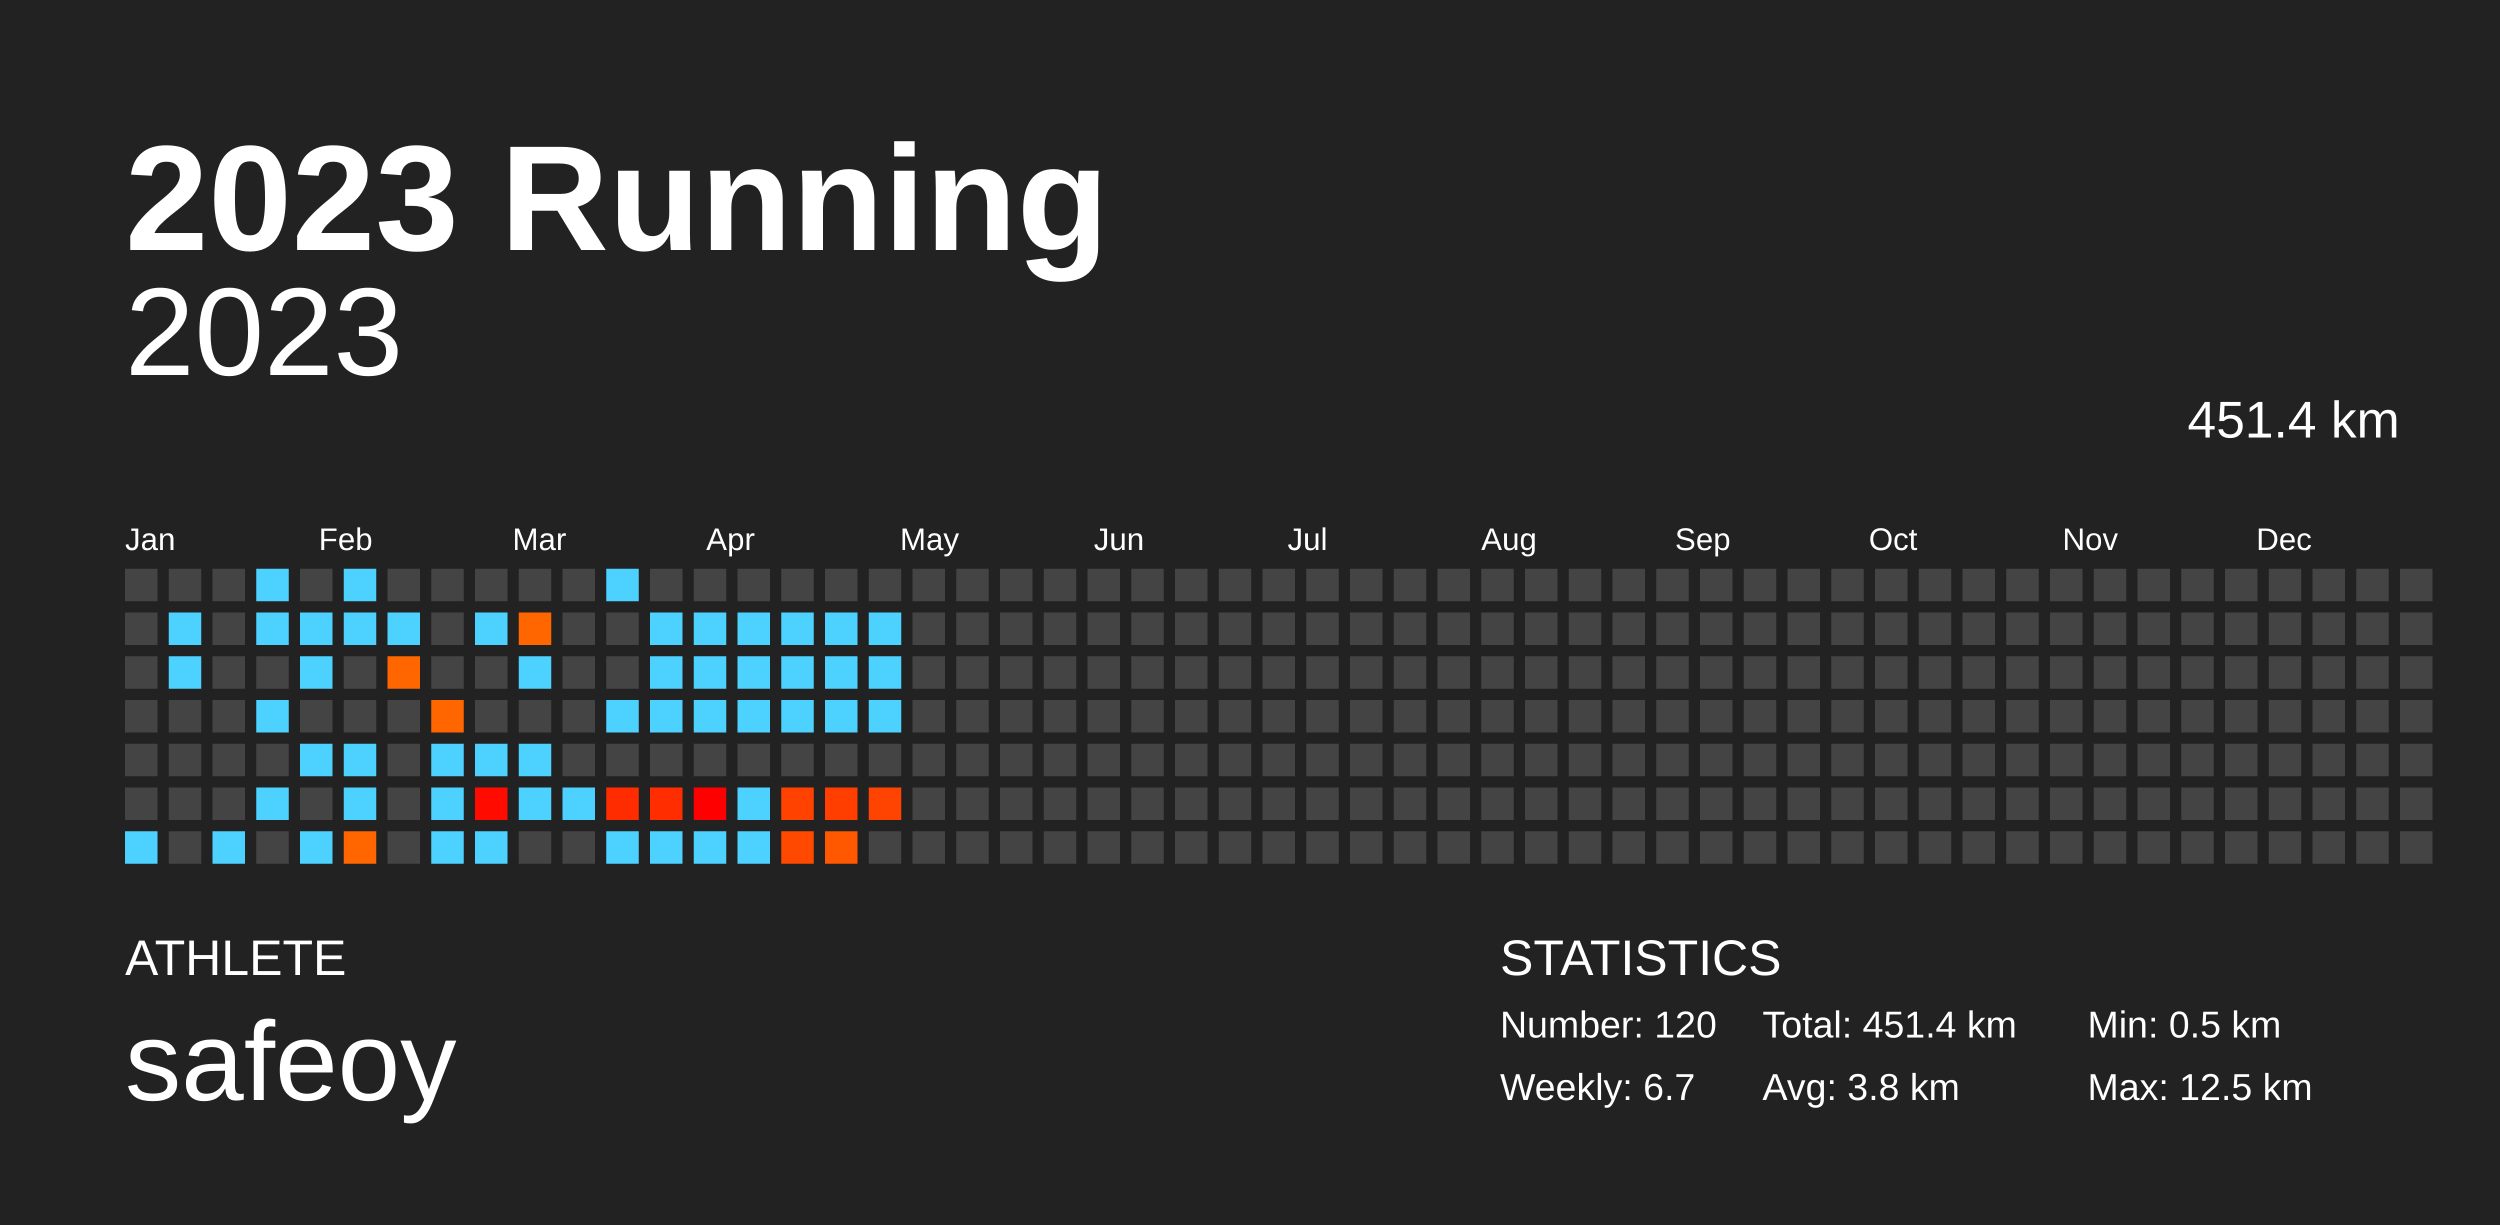
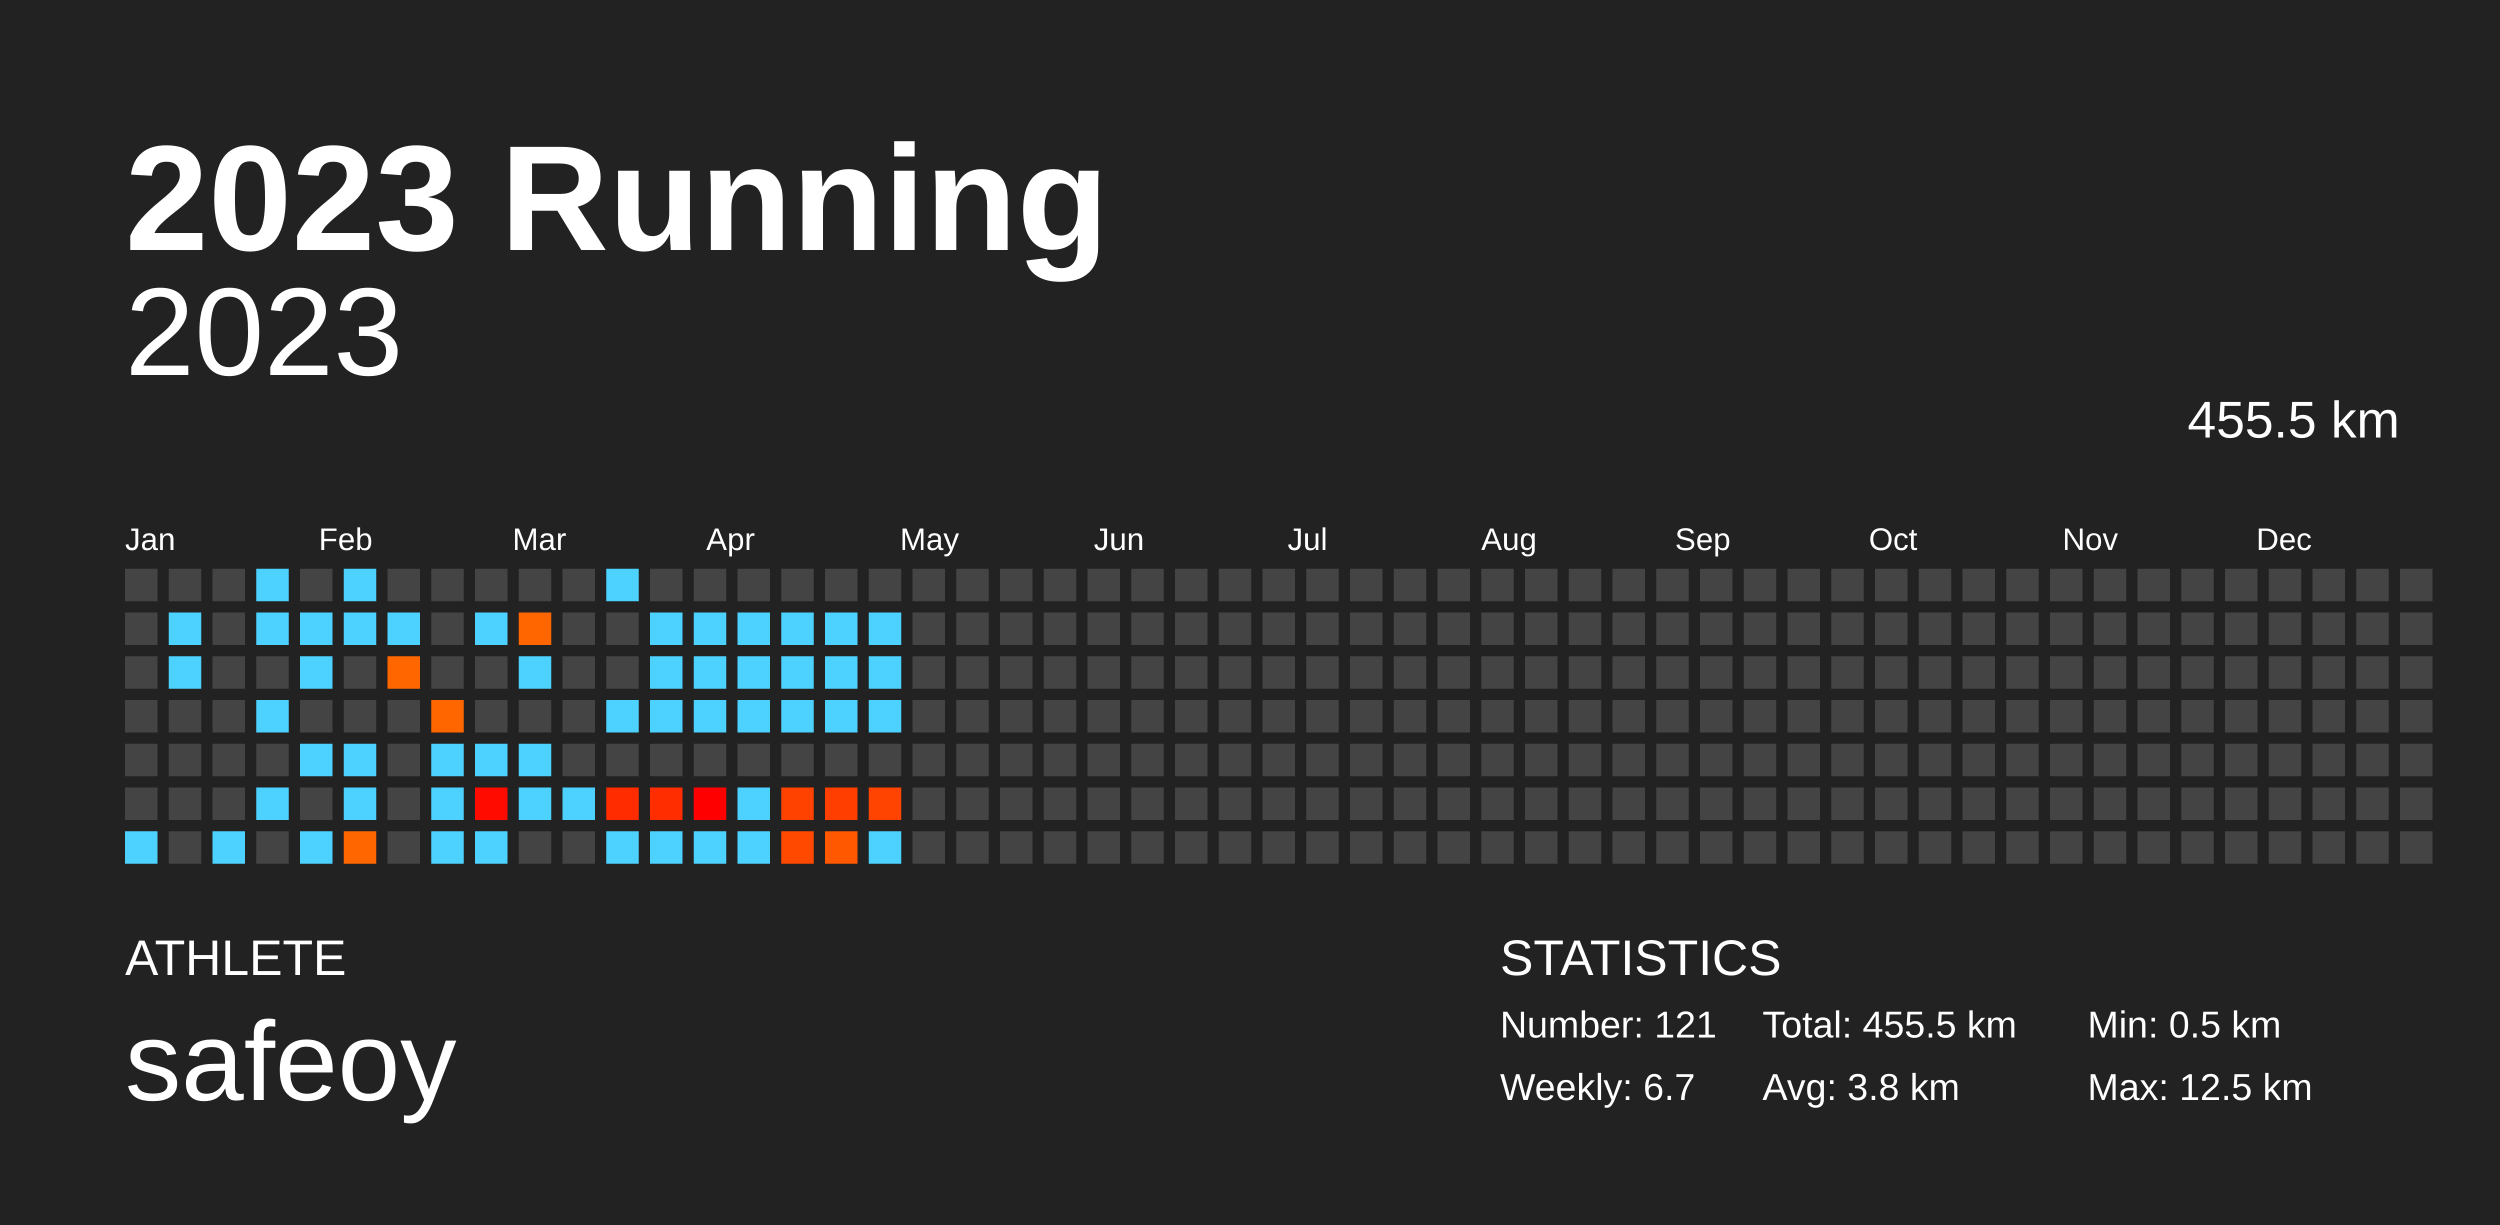
<svg xmlns="http://www.w3.org/2000/svg" baseProfile="full" height="98mm" version="1.1" viewBox="0,0,200,98" width="200mm">
  <defs />
  <rect fill="#222222" height="98" width="200" x="0" y="0" />
  <text fill="#FFFFFF" style="font-size:12px; font-family:Arial; font-weight:bold;" x="10" y="20">2023 Running</text>
  <text fill="#FFFFFF" style="font-size:4px; font-family:Arial" x="10" y="78">ATHLETE</text>
  <text fill="#FFFFFF" style="font-size:9px; font-family:Arial" x="10" y="88">safeoy</text>
  <text fill="#FFFFFF" style="font-size:4px; font-family:Arial" x="120" y="78">STATISTICS</text>
-   <text fill="#FFFFFF" style="font-size:3px; font-family:Arial" x="120" y="83">Number: 120</text>
+   <text fill="#FFFFFF" style="font-size:3px; font-family:Arial" x="120" y="83">Number: 121</text>
  <text fill="#FFFFFF" style="font-size:3px; font-family:Arial" x="120" y="88">Weekly: 6.7</text>
-   <text fill="#FFFFFF" style="font-size:3px; font-family:Arial" x="141" y="83">Total: 451.4 km</text>
+   <text fill="#FFFFFF" style="font-size:3px; font-family:Arial" x="141" y="83">Total: 455.5 km</text>
  <text fill="#FFFFFF" style="font-size:3px; font-family:Arial" x="141" y="88">Avg: 3.8 km</text>
  <text fill="#FFFFFF" style="font-size:3px; font-family:Arial" x="167" y="83">Min: 0.5 km</text>
  <text fill="#FFFFFF" style="font-size:3px; font-family:Arial" x="167" y="88">Max: 12.5 km</text>
  <text alignment-baseline="hanging" fill="#FFFFFF" style="font-size:10.0px; font-family:Arial;" x="10" y="30">2023</text>
-   <text alignment-baseline="hanging" fill="#FFFFFF" style="font-size:4.125px; font-family:Arial;" x="175" y="35">451.4 km</text>
+   <text alignment-baseline="hanging" fill="#FFFFFF" style="font-size:4.125px; font-family:Arial;" x="175" y="35">455.5 km</text>
  <text fill="#FFFFFF" style="font-size:2.5px; font-family:Arial" x="10.0" y="44">Jan</text>
  <text fill="#FFFFFF" style="font-size:2.5px; font-family:Arial" x="25.5" y="44">Feb</text>
  <text fill="#FFFFFF" style="font-size:2.5px; font-family:Arial" x="41.0" y="44">Mar</text>
  <text fill="#FFFFFF" style="font-size:2.5px; font-family:Arial" x="56.5" y="44">Apr</text>
  <text fill="#FFFFFF" style="font-size:2.5px; font-family:Arial" x="72.0" y="44">May</text>
  <text fill="#FFFFFF" style="font-size:2.5px; font-family:Arial" x="87.5" y="44">Jun</text>
  <text fill="#FFFFFF" style="font-size:2.5px; font-family:Arial" x="103.0" y="44">Jul</text>
  <text fill="#FFFFFF" style="font-size:2.5px; font-family:Arial" x="118.5" y="44">Aug</text>
  <text fill="#FFFFFF" style="font-size:2.5px; font-family:Arial" x="134.0" y="44">Sep</text>
  <text fill="#FFFFFF" style="font-size:2.5px; font-family:Arial" x="149.5" y="44">Oct</text>
  <text fill="#FFFFFF" style="font-size:2.5px; font-family:Arial" x="165.0" y="44">Nov</text>
  <text fill="#FFFFFF" style="font-size:2.5px; font-family:Arial" x="180.5" y="44">Dec</text>
  <rect fill="#444444" height="2.6" width="2.6" x="10.0" y="45.5" />
  <rect fill="#444444" height="2.6" width="2.6" x="10.0" y="49.0" />
  <rect fill="#444444" height="2.6" width="2.6" x="10.0" y="52.5" />
  <rect fill="#444444" height="2.6" width="2.6" x="10.0" y="56.0" />
  <rect fill="#444444" height="2.6" width="2.6" x="10.0" y="59.5" />
  <rect fill="#444444" height="2.6" width="2.6" x="10.0" y="63.0" />
  <rect fill="#4dd2ff" height="2.6" width="2.6" x="10.0" y="66.5" />
  <rect fill="#444444" height="2.6" width="2.6" x="13.5" y="45.5" />
  <rect fill="#4dd2ff" height="2.6" width="2.6" x="13.5" y="49.0" />
  <rect fill="#4dd2ff" height="2.6" width="2.6" x="13.5" y="52.5" />
  <rect fill="#444444" height="2.6" width="2.6" x="13.5" y="56.0" />
  <rect fill="#444444" height="2.6" width="2.6" x="13.5" y="59.5" />
  <rect fill="#444444" height="2.6" width="2.6" x="13.5" y="63.0" />
  <rect fill="#444444" height="2.6" width="2.6" x="13.5" y="66.5" />
  <rect fill="#444444" height="2.6" width="2.6" x="17.0" y="45.5" />
  <rect fill="#444444" height="2.6" width="2.6" x="17.0" y="49.0" />
  <rect fill="#444444" height="2.6" width="2.6" x="17.0" y="52.5" />
  <rect fill="#444444" height="2.6" width="2.6" x="17.0" y="56.0" />
  <rect fill="#444444" height="2.6" width="2.6" x="17.0" y="59.5" />
  <rect fill="#444444" height="2.6" width="2.6" x="17.0" y="63.0" />
  <rect fill="#4dd2ff" height="2.6" width="2.6" x="17.0" y="66.5" />
  <rect fill="#4dd2ff" height="2.6" width="2.6" x="20.5" y="45.5" />
  <rect fill="#4dd2ff" height="2.6" width="2.6" x="20.5" y="49.0" />
  <rect fill="#444444" height="2.6" width="2.6" x="20.5" y="52.5" />
  <rect fill="#4dd2ff" height="2.6" width="2.6" x="20.5" y="56.0" />
  <rect fill="#444444" height="2.6" width="2.6" x="20.5" y="59.5" />
  <rect fill="#4dd2ff" height="2.6" width="2.6" x="20.5" y="63.0" />
  <rect fill="#444444" height="2.6" width="2.6" x="20.5" y="66.5" />
  <rect fill="#444444" height="2.6" width="2.6" x="24.0" y="45.5" />
  <rect fill="#4dd2ff" height="2.6" width="2.6" x="24.0" y="49.0" />
  <rect fill="#4dd2ff" height="2.6" width="2.6" x="24.0" y="52.5" />
  <rect fill="#444444" height="2.6" width="2.6" x="24.0" y="56.0" />
  <rect fill="#4dd2ff" height="2.6" width="2.6" x="24.0" y="59.5" />
  <rect fill="#444444" height="2.6" width="2.6" x="24.0" y="63.0" />
  <rect fill="#4dd2ff" height="2.6" width="2.6" x="24.0" y="66.5" />
  <rect fill="#4dd2ff" height="2.6" width="2.6" x="27.5" y="45.5" />
  <rect fill="#4dd2ff" height="2.6" width="2.6" x="27.5" y="49.0" />
  <rect fill="#444444" height="2.6" width="2.6" x="27.5" y="52.5" />
  <rect fill="#444444" height="2.6" width="2.6" x="27.5" y="56.0" />
  <rect fill="#4dd2ff" height="2.6" width="2.6" x="27.5" y="59.5" />
  <rect fill="#4dd2ff" height="2.6" width="2.6" x="27.5" y="63.0" />
  <rect fill="#ff6600" height="2.6" width="2.6" x="27.5" y="66.5" />
  <rect fill="#444444" height="2.6" width="2.6" x="31.0" y="45.5" />
  <rect fill="#4dd2ff" height="2.6" width="2.6" x="31.0" y="49.0" />
  <rect fill="#ff6600" height="2.6" width="2.6" x="31.0" y="52.5" />
  <rect fill="#444444" height="2.6" width="2.6" x="31.0" y="56.0" />
  <rect fill="#444444" height="2.6" width="2.6" x="31.0" y="59.5" />
  <rect fill="#444444" height="2.6" width="2.6" x="31.0" y="63.0" />
  <rect fill="#444444" height="2.6" width="2.6" x="31.0" y="66.5" />
  <rect fill="#444444" height="2.6" width="2.6" x="34.5" y="45.5" />
  <rect fill="#444444" height="2.6" width="2.6" x="34.5" y="49.0" />
  <rect fill="#444444" height="2.6" width="2.6" x="34.5" y="52.5" />
  <rect fill="#ff6600" height="2.6" width="2.6" x="34.5" y="56.0" />
  <rect fill="#4dd2ff" height="2.6" width="2.6" x="34.5" y="59.5" />
  <rect fill="#4dd2ff" height="2.6" width="2.6" x="34.5" y="63.0" />
  <rect fill="#4dd2ff" height="2.6" width="2.6" x="34.5" y="66.5" />
  <rect fill="#444444" height="2.6" width="2.6" x="38.0" y="45.5" />
  <rect fill="#4dd2ff" height="2.6" width="2.6" x="38.0" y="49.0" />
  <rect fill="#444444" height="2.6" width="2.6" x="38.0" y="52.5" />
  <rect fill="#444444" height="2.6" width="2.6" x="38.0" y="56.0" />
  <rect fill="#4dd2ff" height="2.6" width="2.6" x="38.0" y="59.5" />
  <rect fill="#ff0b00" height="2.6" width="2.6" x="38.0" y="63.0" />
  <rect fill="#4dd2ff" height="2.6" width="2.6" x="38.0" y="66.5" />
  <rect fill="#444444" height="2.6" width="2.6" x="41.5" y="45.5" />
  <rect fill="#ff6600" height="2.6" width="2.6" x="41.5" y="49.0" />
  <rect fill="#4dd2ff" height="2.6" width="2.6" x="41.5" y="52.5" />
  <rect fill="#444444" height="2.6" width="2.6" x="41.5" y="56.0" />
  <rect fill="#4dd2ff" height="2.6" width="2.6" x="41.5" y="59.5" />
  <rect fill="#4dd2ff" height="2.6" width="2.6" x="41.5" y="63.0" />
  <rect fill="#444444" height="2.6" width="2.6" x="41.5" y="66.5" />
  <rect fill="#444444" height="2.6" width="2.6" x="45.0" y="45.5" />
  <rect fill="#444444" height="2.6" width="2.6" x="45.0" y="49.0" />
  <rect fill="#444444" height="2.6" width="2.6" x="45.0" y="52.5" />
  <rect fill="#444444" height="2.6" width="2.6" x="45.0" y="56.0" />
  <rect fill="#444444" height="2.6" width="2.6" x="45.0" y="59.5" />
  <rect fill="#4dd2ff" height="2.6" width="2.6" x="45.0" y="63.0" />
  <rect fill="#444444" height="2.6" width="2.6" x="45.0" y="66.5" />
  <rect fill="#4dd2ff" height="2.6" width="2.6" x="48.5" y="45.5" />
  <rect fill="#444444" height="2.6" width="2.6" x="48.5" y="49.0" />
  <rect fill="#444444" height="2.6" width="2.6" x="48.5" y="52.5" />
  <rect fill="#4dd2ff" height="2.6" width="2.6" x="48.5" y="56.0" />
  <rect fill="#444444" height="2.6" width="2.6" x="48.5" y="59.5" />
  <rect fill="#ff2c00" height="2.6" width="2.6" x="48.5" y="63.0" />
  <rect fill="#4dd2ff" height="2.6" width="2.6" x="48.5" y="66.5" />
  <rect fill="#444444" height="2.6" width="2.6" x="52.0" y="45.5" />
  <rect fill="#4dd2ff" height="2.6" width="2.6" x="52.0" y="49.0" />
  <rect fill="#4dd2ff" height="2.6" width="2.6" x="52.0" y="52.5" />
  <rect fill="#4dd2ff" height="2.6" width="2.6" x="52.0" y="56.0" />
  <rect fill="#444444" height="2.6" width="2.6" x="52.0" y="59.5" />
  <rect fill="#ff2d00" height="2.6" width="2.6" x="52.0" y="63.0" />
  <rect fill="#4dd2ff" height="2.6" width="2.6" x="52.0" y="66.5" />
  <rect fill="#444444" height="2.6" width="2.6" x="55.5" y="45.5" />
  <rect fill="#4dd2ff" height="2.6" width="2.6" x="55.5" y="49.0" />
  <rect fill="#4dd2ff" height="2.6" width="2.6" x="55.5" y="52.5" />
  <rect fill="#4dd2ff" height="2.6" width="2.6" x="55.5" y="56.0" />
  <rect fill="#444444" height="2.6" width="2.6" x="55.5" y="59.5" />
  <rect fill="#ff0000" height="2.6" width="2.6" x="55.5" y="63.0" />
  <rect fill="#4dd2ff" height="2.6" width="2.6" x="55.5" y="66.5" />
  <rect fill="#444444" height="2.6" width="2.6" x="59.0" y="45.5" />
  <rect fill="#4dd2ff" height="2.6" width="2.6" x="59.0" y="49.0" />
  <rect fill="#4dd2ff" height="2.6" width="2.6" x="59.0" y="52.5" />
  <rect fill="#4dd2ff" height="2.6" width="2.6" x="59.0" y="56.0" />
  <rect fill="#444444" height="2.6" width="2.6" x="59.0" y="59.5" />
  <rect fill="#4dd2ff" height="2.6" width="2.6" x="59.0" y="63.0" />
  <rect fill="#4dd2ff" height="2.6" width="2.6" x="59.0" y="66.5" />
  <rect fill="#444444" height="2.6" width="2.6" x="62.5" y="45.5" />
  <rect fill="#4dd2ff" height="2.6" width="2.6" x="62.5" y="49.0" />
  <rect fill="#4dd2ff" height="2.6" width="2.6" x="62.5" y="52.5" />
  <rect fill="#4dd2ff" height="2.6" width="2.6" x="62.5" y="56.0" />
  <rect fill="#444444" height="2.6" width="2.6" x="62.5" y="59.5" />
  <rect fill="#ff4200" height="2.6" width="2.6" x="62.5" y="63.0" />
  <rect fill="#ff4900" height="2.6" width="2.6" x="62.5" y="66.5" />
  <rect fill="#444444" height="2.6" width="2.6" x="66.0" y="45.5" />
  <rect fill="#4dd2ff" height="2.6" width="2.6" x="66.0" y="49.0" />
  <rect fill="#4dd2ff" height="2.6" width="2.6" x="66.0" y="52.5" />
  <rect fill="#4dd2ff" height="2.6" width="2.6" x="66.0" y="56.0" />
  <rect fill="#444444" height="2.6" width="2.6" x="66.0" y="59.5" />
  <rect fill="#ff3e00" height="2.6" width="2.6" x="66.0" y="63.0" />
  <rect fill="#ff5800" height="2.6" width="2.6" x="66.0" y="66.5" />
  <rect fill="#444444" height="2.6" width="2.6" x="69.5" y="45.5" />
  <rect fill="#4dd2ff" height="2.6" width="2.6" x="69.5" y="49.0" />
  <rect fill="#4dd2ff" height="2.6" width="2.6" x="69.5" y="52.5" />
  <rect fill="#4dd2ff" height="2.6" width="2.6" x="69.5" y="56.0" />
  <rect fill="#444444" height="2.6" width="2.6" x="69.5" y="59.5" />
  <rect fill="#ff4300" height="2.6" width="2.6" x="69.5" y="63.0" />
-   <rect fill="#444444" height="2.6" width="2.6" x="69.5" y="66.5" />
+   <rect fill="#4dd2ff" height="2.6" width="2.6" x="69.5" y="66.5" />
  <rect fill="#444444" height="2.6" width="2.6" x="73.0" y="45.5" />
  <rect fill="#444444" height="2.6" width="2.6" x="73.0" y="49.0" />
  <rect fill="#444444" height="2.6" width="2.6" x="73.0" y="52.5" />
  <rect fill="#444444" height="2.6" width="2.6" x="73.0" y="56.0" />
  <rect fill="#444444" height="2.6" width="2.6" x="73.0" y="59.5" />
  <rect fill="#444444" height="2.6" width="2.6" x="73.0" y="63.0" />
  <rect fill="#444444" height="2.6" width="2.6" x="73.0" y="66.5" />
  <rect fill="#444444" height="2.6" width="2.6" x="76.5" y="45.5" />
  <rect fill="#444444" height="2.6" width="2.6" x="76.5" y="49.0" />
  <rect fill="#444444" height="2.6" width="2.6" x="76.5" y="52.5" />
  <rect fill="#444444" height="2.6" width="2.6" x="76.5" y="56.0" />
  <rect fill="#444444" height="2.6" width="2.6" x="76.5" y="59.5" />
  <rect fill="#444444" height="2.6" width="2.6" x="76.5" y="63.0" />
  <rect fill="#444444" height="2.6" width="2.6" x="76.5" y="66.5" />
  <rect fill="#444444" height="2.6" width="2.6" x="80.0" y="45.5" />
  <rect fill="#444444" height="2.6" width="2.6" x="80.0" y="49.0" />
  <rect fill="#444444" height="2.6" width="2.6" x="80.0" y="52.5" />
  <rect fill="#444444" height="2.6" width="2.6" x="80.0" y="56.0" />
  <rect fill="#444444" height="2.6" width="2.6" x="80.0" y="59.5" />
  <rect fill="#444444" height="2.6" width="2.6" x="80.0" y="63.0" />
  <rect fill="#444444" height="2.6" width="2.6" x="80.0" y="66.5" />
  <rect fill="#444444" height="2.6" width="2.6" x="83.5" y="45.5" />
  <rect fill="#444444" height="2.6" width="2.6" x="83.5" y="49.0" />
  <rect fill="#444444" height="2.6" width="2.6" x="83.5" y="52.5" />
  <rect fill="#444444" height="2.6" width="2.6" x="83.5" y="56.0" />
  <rect fill="#444444" height="2.6" width="2.6" x="83.5" y="59.5" />
  <rect fill="#444444" height="2.6" width="2.6" x="83.5" y="63.0" />
  <rect fill="#444444" height="2.6" width="2.6" x="83.5" y="66.5" />
  <rect fill="#444444" height="2.6" width="2.6" x="87.0" y="45.5" />
  <rect fill="#444444" height="2.6" width="2.6" x="87.0" y="49.0" />
  <rect fill="#444444" height="2.6" width="2.6" x="87.0" y="52.5" />
  <rect fill="#444444" height="2.6" width="2.6" x="87.0" y="56.0" />
  <rect fill="#444444" height="2.6" width="2.6" x="87.0" y="59.5" />
  <rect fill="#444444" height="2.6" width="2.6" x="87.0" y="63.0" />
  <rect fill="#444444" height="2.6" width="2.6" x="87.0" y="66.5" />
  <rect fill="#444444" height="2.6" width="2.6" x="90.5" y="45.5" />
  <rect fill="#444444" height="2.6" width="2.6" x="90.5" y="49.0" />
  <rect fill="#444444" height="2.6" width="2.6" x="90.5" y="52.5" />
  <rect fill="#444444" height="2.6" width="2.6" x="90.5" y="56.0" />
  <rect fill="#444444" height="2.6" width="2.6" x="90.5" y="59.5" />
  <rect fill="#444444" height="2.6" width="2.6" x="90.5" y="63.0" />
  <rect fill="#444444" height="2.6" width="2.6" x="90.5" y="66.5" />
  <rect fill="#444444" height="2.6" width="2.6" x="94.0" y="45.5" />
  <rect fill="#444444" height="2.6" width="2.6" x="94.0" y="49.0" />
  <rect fill="#444444" height="2.6" width="2.6" x="94.0" y="52.5" />
  <rect fill="#444444" height="2.6" width="2.6" x="94.0" y="56.0" />
  <rect fill="#444444" height="2.6" width="2.6" x="94.0" y="59.5" />
  <rect fill="#444444" height="2.6" width="2.6" x="94.0" y="63.0" />
  <rect fill="#444444" height="2.6" width="2.6" x="94.0" y="66.5" />
  <rect fill="#444444" height="2.6" width="2.6" x="97.5" y="45.5" />
  <rect fill="#444444" height="2.6" width="2.6" x="97.5" y="49.0" />
  <rect fill="#444444" height="2.6" width="2.6" x="97.5" y="52.5" />
  <rect fill="#444444" height="2.6" width="2.6" x="97.5" y="56.0" />
  <rect fill="#444444" height="2.6" width="2.6" x="97.5" y="59.5" />
  <rect fill="#444444" height="2.6" width="2.6" x="97.5" y="63.0" />
  <rect fill="#444444" height="2.6" width="2.6" x="97.5" y="66.5" />
  <rect fill="#444444" height="2.6" width="2.6" x="101.0" y="45.5" />
  <rect fill="#444444" height="2.6" width="2.6" x="101.0" y="49.0" />
  <rect fill="#444444" height="2.6" width="2.6" x="101.0" y="52.5" />
  <rect fill="#444444" height="2.6" width="2.6" x="101.0" y="56.0" />
  <rect fill="#444444" height="2.6" width="2.6" x="101.0" y="59.5" />
  <rect fill="#444444" height="2.6" width="2.6" x="101.0" y="63.0" />
  <rect fill="#444444" height="2.6" width="2.6" x="101.0" y="66.5" />
  <rect fill="#444444" height="2.6" width="2.6" x="104.5" y="45.5" />
  <rect fill="#444444" height="2.6" width="2.6" x="104.5" y="49.0" />
  <rect fill="#444444" height="2.6" width="2.6" x="104.5" y="52.5" />
  <rect fill="#444444" height="2.6" width="2.6" x="104.5" y="56.0" />
  <rect fill="#444444" height="2.6" width="2.6" x="104.5" y="59.5" />
  <rect fill="#444444" height="2.6" width="2.6" x="104.5" y="63.0" />
  <rect fill="#444444" height="2.6" width="2.6" x="104.5" y="66.5" />
  <rect fill="#444444" height="2.6" width="2.6" x="108.0" y="45.5" />
  <rect fill="#444444" height="2.6" width="2.6" x="108.0" y="49.0" />
  <rect fill="#444444" height="2.6" width="2.6" x="108.0" y="52.5" />
  <rect fill="#444444" height="2.6" width="2.6" x="108.0" y="56.0" />
  <rect fill="#444444" height="2.6" width="2.6" x="108.0" y="59.5" />
  <rect fill="#444444" height="2.6" width="2.6" x="108.0" y="63.0" />
  <rect fill="#444444" height="2.6" width="2.6" x="108.0" y="66.5" />
  <rect fill="#444444" height="2.6" width="2.6" x="111.5" y="45.5" />
  <rect fill="#444444" height="2.6" width="2.6" x="111.5" y="49.0" />
  <rect fill="#444444" height="2.6" width="2.6" x="111.5" y="52.5" />
  <rect fill="#444444" height="2.6" width="2.6" x="111.5" y="56.0" />
  <rect fill="#444444" height="2.6" width="2.6" x="111.5" y="59.5" />
  <rect fill="#444444" height="2.6" width="2.6" x="111.5" y="63.0" />
  <rect fill="#444444" height="2.6" width="2.6" x="111.5" y="66.5" />
  <rect fill="#444444" height="2.6" width="2.6" x="115.0" y="45.5" />
  <rect fill="#444444" height="2.6" width="2.6" x="115.0" y="49.0" />
  <rect fill="#444444" height="2.6" width="2.6" x="115.0" y="52.5" />
  <rect fill="#444444" height="2.6" width="2.6" x="115.0" y="56.0" />
  <rect fill="#444444" height="2.6" width="2.6" x="115.0" y="59.5" />
  <rect fill="#444444" height="2.6" width="2.6" x="115.0" y="63.0" />
  <rect fill="#444444" height="2.6" width="2.6" x="115.0" y="66.5" />
  <rect fill="#444444" height="2.6" width="2.6" x="118.5" y="45.5" />
  <rect fill="#444444" height="2.6" width="2.6" x="118.5" y="49.0" />
  <rect fill="#444444" height="2.6" width="2.6" x="118.5" y="52.5" />
  <rect fill="#444444" height="2.6" width="2.6" x="118.5" y="56.0" />
  <rect fill="#444444" height="2.6" width="2.6" x="118.5" y="59.5" />
  <rect fill="#444444" height="2.6" width="2.6" x="118.5" y="63.0" />
  <rect fill="#444444" height="2.6" width="2.6" x="118.5" y="66.5" />
  <rect fill="#444444" height="2.6" width="2.6" x="122.0" y="45.5" />
  <rect fill="#444444" height="2.6" width="2.6" x="122.0" y="49.0" />
  <rect fill="#444444" height="2.6" width="2.6" x="122.0" y="52.5" />
  <rect fill="#444444" height="2.6" width="2.6" x="122.0" y="56.0" />
  <rect fill="#444444" height="2.6" width="2.6" x="122.0" y="59.5" />
  <rect fill="#444444" height="2.6" width="2.6" x="122.0" y="63.0" />
  <rect fill="#444444" height="2.6" width="2.6" x="122.0" y="66.5" />
  <rect fill="#444444" height="2.6" width="2.6" x="125.5" y="45.5" />
  <rect fill="#444444" height="2.6" width="2.6" x="125.5" y="49.0" />
  <rect fill="#444444" height="2.6" width="2.6" x="125.5" y="52.5" />
  <rect fill="#444444" height="2.6" width="2.6" x="125.5" y="56.0" />
  <rect fill="#444444" height="2.6" width="2.6" x="125.5" y="59.5" />
  <rect fill="#444444" height="2.6" width="2.6" x="125.5" y="63.0" />
  <rect fill="#444444" height="2.6" width="2.6" x="125.5" y="66.5" />
  <rect fill="#444444" height="2.6" width="2.6" x="129.0" y="45.5" />
  <rect fill="#444444" height="2.6" width="2.6" x="129.0" y="49.0" />
  <rect fill="#444444" height="2.6" width="2.6" x="129.0" y="52.5" />
  <rect fill="#444444" height="2.6" width="2.6" x="129.0" y="56.0" />
  <rect fill="#444444" height="2.6" width="2.6" x="129.0" y="59.5" />
  <rect fill="#444444" height="2.6" width="2.6" x="129.0" y="63.0" />
  <rect fill="#444444" height="2.6" width="2.6" x="129.0" y="66.5" />
  <rect fill="#444444" height="2.6" width="2.6" x="132.5" y="45.5" />
  <rect fill="#444444" height="2.6" width="2.6" x="132.5" y="49.0" />
  <rect fill="#444444" height="2.6" width="2.6" x="132.5" y="52.5" />
  <rect fill="#444444" height="2.6" width="2.6" x="132.5" y="56.0" />
  <rect fill="#444444" height="2.6" width="2.6" x="132.5" y="59.5" />
  <rect fill="#444444" height="2.6" width="2.6" x="132.5" y="63.0" />
  <rect fill="#444444" height="2.6" width="2.6" x="132.5" y="66.5" />
  <rect fill="#444444" height="2.6" width="2.6" x="136.0" y="45.5" />
  <rect fill="#444444" height="2.6" width="2.6" x="136.0" y="49.0" />
  <rect fill="#444444" height="2.6" width="2.6" x="136.0" y="52.5" />
  <rect fill="#444444" height="2.6" width="2.6" x="136.0" y="56.0" />
  <rect fill="#444444" height="2.6" width="2.6" x="136.0" y="59.5" />
  <rect fill="#444444" height="2.6" width="2.6" x="136.0" y="63.0" />
  <rect fill="#444444" height="2.6" width="2.6" x="136.0" y="66.5" />
  <rect fill="#444444" height="2.6" width="2.6" x="139.5" y="45.5" />
  <rect fill="#444444" height="2.6" width="2.6" x="139.5" y="49.0" />
  <rect fill="#444444" height="2.6" width="2.6" x="139.5" y="52.5" />
  <rect fill="#444444" height="2.6" width="2.6" x="139.5" y="56.0" />
  <rect fill="#444444" height="2.6" width="2.6" x="139.5" y="59.5" />
  <rect fill="#444444" height="2.6" width="2.6" x="139.5" y="63.0" />
  <rect fill="#444444" height="2.6" width="2.6" x="139.5" y="66.5" />
  <rect fill="#444444" height="2.6" width="2.6" x="143.0" y="45.5" />
  <rect fill="#444444" height="2.6" width="2.6" x="143.0" y="49.0" />
  <rect fill="#444444" height="2.6" width="2.6" x="143.0" y="52.5" />
  <rect fill="#444444" height="2.6" width="2.6" x="143.0" y="56.0" />
  <rect fill="#444444" height="2.6" width="2.6" x="143.0" y="59.5" />
  <rect fill="#444444" height="2.6" width="2.6" x="143.0" y="63.0" />
  <rect fill="#444444" height="2.6" width="2.6" x="143.0" y="66.5" />
  <rect fill="#444444" height="2.6" width="2.6" x="146.5" y="45.5" />
  <rect fill="#444444" height="2.6" width="2.6" x="146.5" y="49.0" />
  <rect fill="#444444" height="2.6" width="2.6" x="146.5" y="52.5" />
  <rect fill="#444444" height="2.6" width="2.6" x="146.5" y="56.0" />
  <rect fill="#444444" height="2.6" width="2.6" x="146.5" y="59.5" />
  <rect fill="#444444" height="2.6" width="2.6" x="146.5" y="63.0" />
  <rect fill="#444444" height="2.6" width="2.6" x="146.5" y="66.5" />
  <rect fill="#444444" height="2.6" width="2.6" x="150.0" y="45.5" />
  <rect fill="#444444" height="2.6" width="2.6" x="150.0" y="49.0" />
  <rect fill="#444444" height="2.6" width="2.6" x="150.0" y="52.5" />
  <rect fill="#444444" height="2.6" width="2.6" x="150.0" y="56.0" />
  <rect fill="#444444" height="2.6" width="2.6" x="150.0" y="59.5" />
  <rect fill="#444444" height="2.6" width="2.6" x="150.0" y="63.0" />
  <rect fill="#444444" height="2.6" width="2.6" x="150.0" y="66.5" />
  <rect fill="#444444" height="2.6" width="2.6" x="153.5" y="45.5" />
  <rect fill="#444444" height="2.6" width="2.6" x="153.5" y="49.0" />
  <rect fill="#444444" height="2.6" width="2.6" x="153.5" y="52.5" />
  <rect fill="#444444" height="2.6" width="2.6" x="153.5" y="56.0" />
  <rect fill="#444444" height="2.6" width="2.6" x="153.5" y="59.5" />
  <rect fill="#444444" height="2.6" width="2.6" x="153.5" y="63.0" />
  <rect fill="#444444" height="2.6" width="2.6" x="153.5" y="66.5" />
  <rect fill="#444444" height="2.6" width="2.6" x="157.0" y="45.5" />
  <rect fill="#444444" height="2.6" width="2.6" x="157.0" y="49.0" />
  <rect fill="#444444" height="2.6" width="2.6" x="157.0" y="52.5" />
  <rect fill="#444444" height="2.6" width="2.6" x="157.0" y="56.0" />
  <rect fill="#444444" height="2.6" width="2.6" x="157.0" y="59.5" />
  <rect fill="#444444" height="2.6" width="2.6" x="157.0" y="63.0" />
  <rect fill="#444444" height="2.6" width="2.6" x="157.0" y="66.5" />
  <rect fill="#444444" height="2.6" width="2.6" x="160.5" y="45.5" />
  <rect fill="#444444" height="2.6" width="2.6" x="160.5" y="49.0" />
  <rect fill="#444444" height="2.6" width="2.6" x="160.5" y="52.5" />
  <rect fill="#444444" height="2.6" width="2.6" x="160.5" y="56.0" />
  <rect fill="#444444" height="2.6" width="2.6" x="160.5" y="59.5" />
  <rect fill="#444444" height="2.6" width="2.6" x="160.5" y="63.0" />
  <rect fill="#444444" height="2.6" width="2.6" x="160.5" y="66.5" />
  <rect fill="#444444" height="2.6" width="2.6" x="164.0" y="45.5" />
  <rect fill="#444444" height="2.6" width="2.6" x="164.0" y="49.0" />
  <rect fill="#444444" height="2.6" width="2.6" x="164.0" y="52.5" />
  <rect fill="#444444" height="2.6" width="2.6" x="164.0" y="56.0" />
  <rect fill="#444444" height="2.6" width="2.6" x="164.0" y="59.5" />
  <rect fill="#444444" height="2.6" width="2.6" x="164.0" y="63.0" />
  <rect fill="#444444" height="2.6" width="2.6" x="164.0" y="66.5" />
  <rect fill="#444444" height="2.6" width="2.6" x="167.5" y="45.5" />
  <rect fill="#444444" height="2.6" width="2.6" x="167.5" y="49.0" />
  <rect fill="#444444" height="2.6" width="2.6" x="167.5" y="52.5" />
  <rect fill="#444444" height="2.6" width="2.6" x="167.5" y="56.0" />
  <rect fill="#444444" height="2.6" width="2.6" x="167.5" y="59.5" />
  <rect fill="#444444" height="2.6" width="2.6" x="167.5" y="63.0" />
  <rect fill="#444444" height="2.6" width="2.6" x="167.5" y="66.5" />
  <rect fill="#444444" height="2.6" width="2.6" x="171.0" y="45.5" />
  <rect fill="#444444" height="2.6" width="2.6" x="171.0" y="49.0" />
  <rect fill="#444444" height="2.6" width="2.6" x="171.0" y="52.5" />
  <rect fill="#444444" height="2.6" width="2.6" x="171.0" y="56.0" />
  <rect fill="#444444" height="2.6" width="2.6" x="171.0" y="59.5" />
  <rect fill="#444444" height="2.6" width="2.6" x="171.0" y="63.0" />
  <rect fill="#444444" height="2.6" width="2.6" x="171.0" y="66.5" />
  <rect fill="#444444" height="2.6" width="2.6" x="174.5" y="45.5" />
  <rect fill="#444444" height="2.6" width="2.6" x="174.5" y="49.0" />
  <rect fill="#444444" height="2.6" width="2.6" x="174.5" y="52.5" />
  <rect fill="#444444" height="2.6" width="2.6" x="174.5" y="56.0" />
  <rect fill="#444444" height="2.6" width="2.6" x="174.5" y="59.5" />
  <rect fill="#444444" height="2.6" width="2.6" x="174.5" y="63.0" />
  <rect fill="#444444" height="2.6" width="2.6" x="174.5" y="66.5" />
  <rect fill="#444444" height="2.6" width="2.6" x="178.0" y="45.5" />
  <rect fill="#444444" height="2.6" width="2.6" x="178.0" y="49.0" />
  <rect fill="#444444" height="2.6" width="2.6" x="178.0" y="52.5" />
  <rect fill="#444444" height="2.6" width="2.6" x="178.0" y="56.0" />
  <rect fill="#444444" height="2.6" width="2.6" x="178.0" y="59.5" />
  <rect fill="#444444" height="2.6" width="2.6" x="178.0" y="63.0" />
  <rect fill="#444444" height="2.6" width="2.6" x="178.0" y="66.5" />
  <rect fill="#444444" height="2.6" width="2.6" x="181.5" y="45.5" />
  <rect fill="#444444" height="2.6" width="2.6" x="181.5" y="49.0" />
  <rect fill="#444444" height="2.6" width="2.6" x="181.5" y="52.5" />
  <rect fill="#444444" height="2.6" width="2.6" x="181.5" y="56.0" />
  <rect fill="#444444" height="2.6" width="2.6" x="181.5" y="59.5" />
  <rect fill="#444444" height="2.6" width="2.6" x="181.5" y="63.0" />
  <rect fill="#444444" height="2.6" width="2.6" x="181.5" y="66.5" />
  <rect fill="#444444" height="2.6" width="2.6" x="185.0" y="45.5" />
  <rect fill="#444444" height="2.6" width="2.6" x="185.0" y="49.0" />
  <rect fill="#444444" height="2.6" width="2.6" x="185.0" y="52.5" />
  <rect fill="#444444" height="2.6" width="2.6" x="185.0" y="56.0" />
  <rect fill="#444444" height="2.6" width="2.6" x="185.0" y="59.5" />
  <rect fill="#444444" height="2.6" width="2.6" x="185.0" y="63.0" />
  <rect fill="#444444" height="2.6" width="2.6" x="185.0" y="66.5" />
  <rect fill="#444444" height="2.6" width="2.6" x="188.5" y="45.5" />
  <rect fill="#444444" height="2.6" width="2.6" x="188.5" y="49.0" />
  <rect fill="#444444" height="2.6" width="2.6" x="188.5" y="52.5" />
  <rect fill="#444444" height="2.6" width="2.6" x="188.5" y="56.0" />
  <rect fill="#444444" height="2.6" width="2.6" x="188.5" y="59.5" />
  <rect fill="#444444" height="2.6" width="2.6" x="188.5" y="63.0" />
  <rect fill="#444444" height="2.6" width="2.6" x="188.5" y="66.5" />
  <rect fill="#444444" height="2.6" width="2.6" x="192.0" y="45.5" />
  <rect fill="#444444" height="2.6" width="2.6" x="192.0" y="49.0" />
  <rect fill="#444444" height="2.6" width="2.6" x="192.0" y="52.5" />
  <rect fill="#444444" height="2.6" width="2.6" x="192.0" y="56.0" />
  <rect fill="#444444" height="2.6" width="2.6" x="192.0" y="59.5" />
  <rect fill="#444444" height="2.6" width="2.6" x="192.0" y="63.0" />
  <rect fill="#444444" height="2.6" width="2.6" x="192.0" y="66.5" />
</svg>
